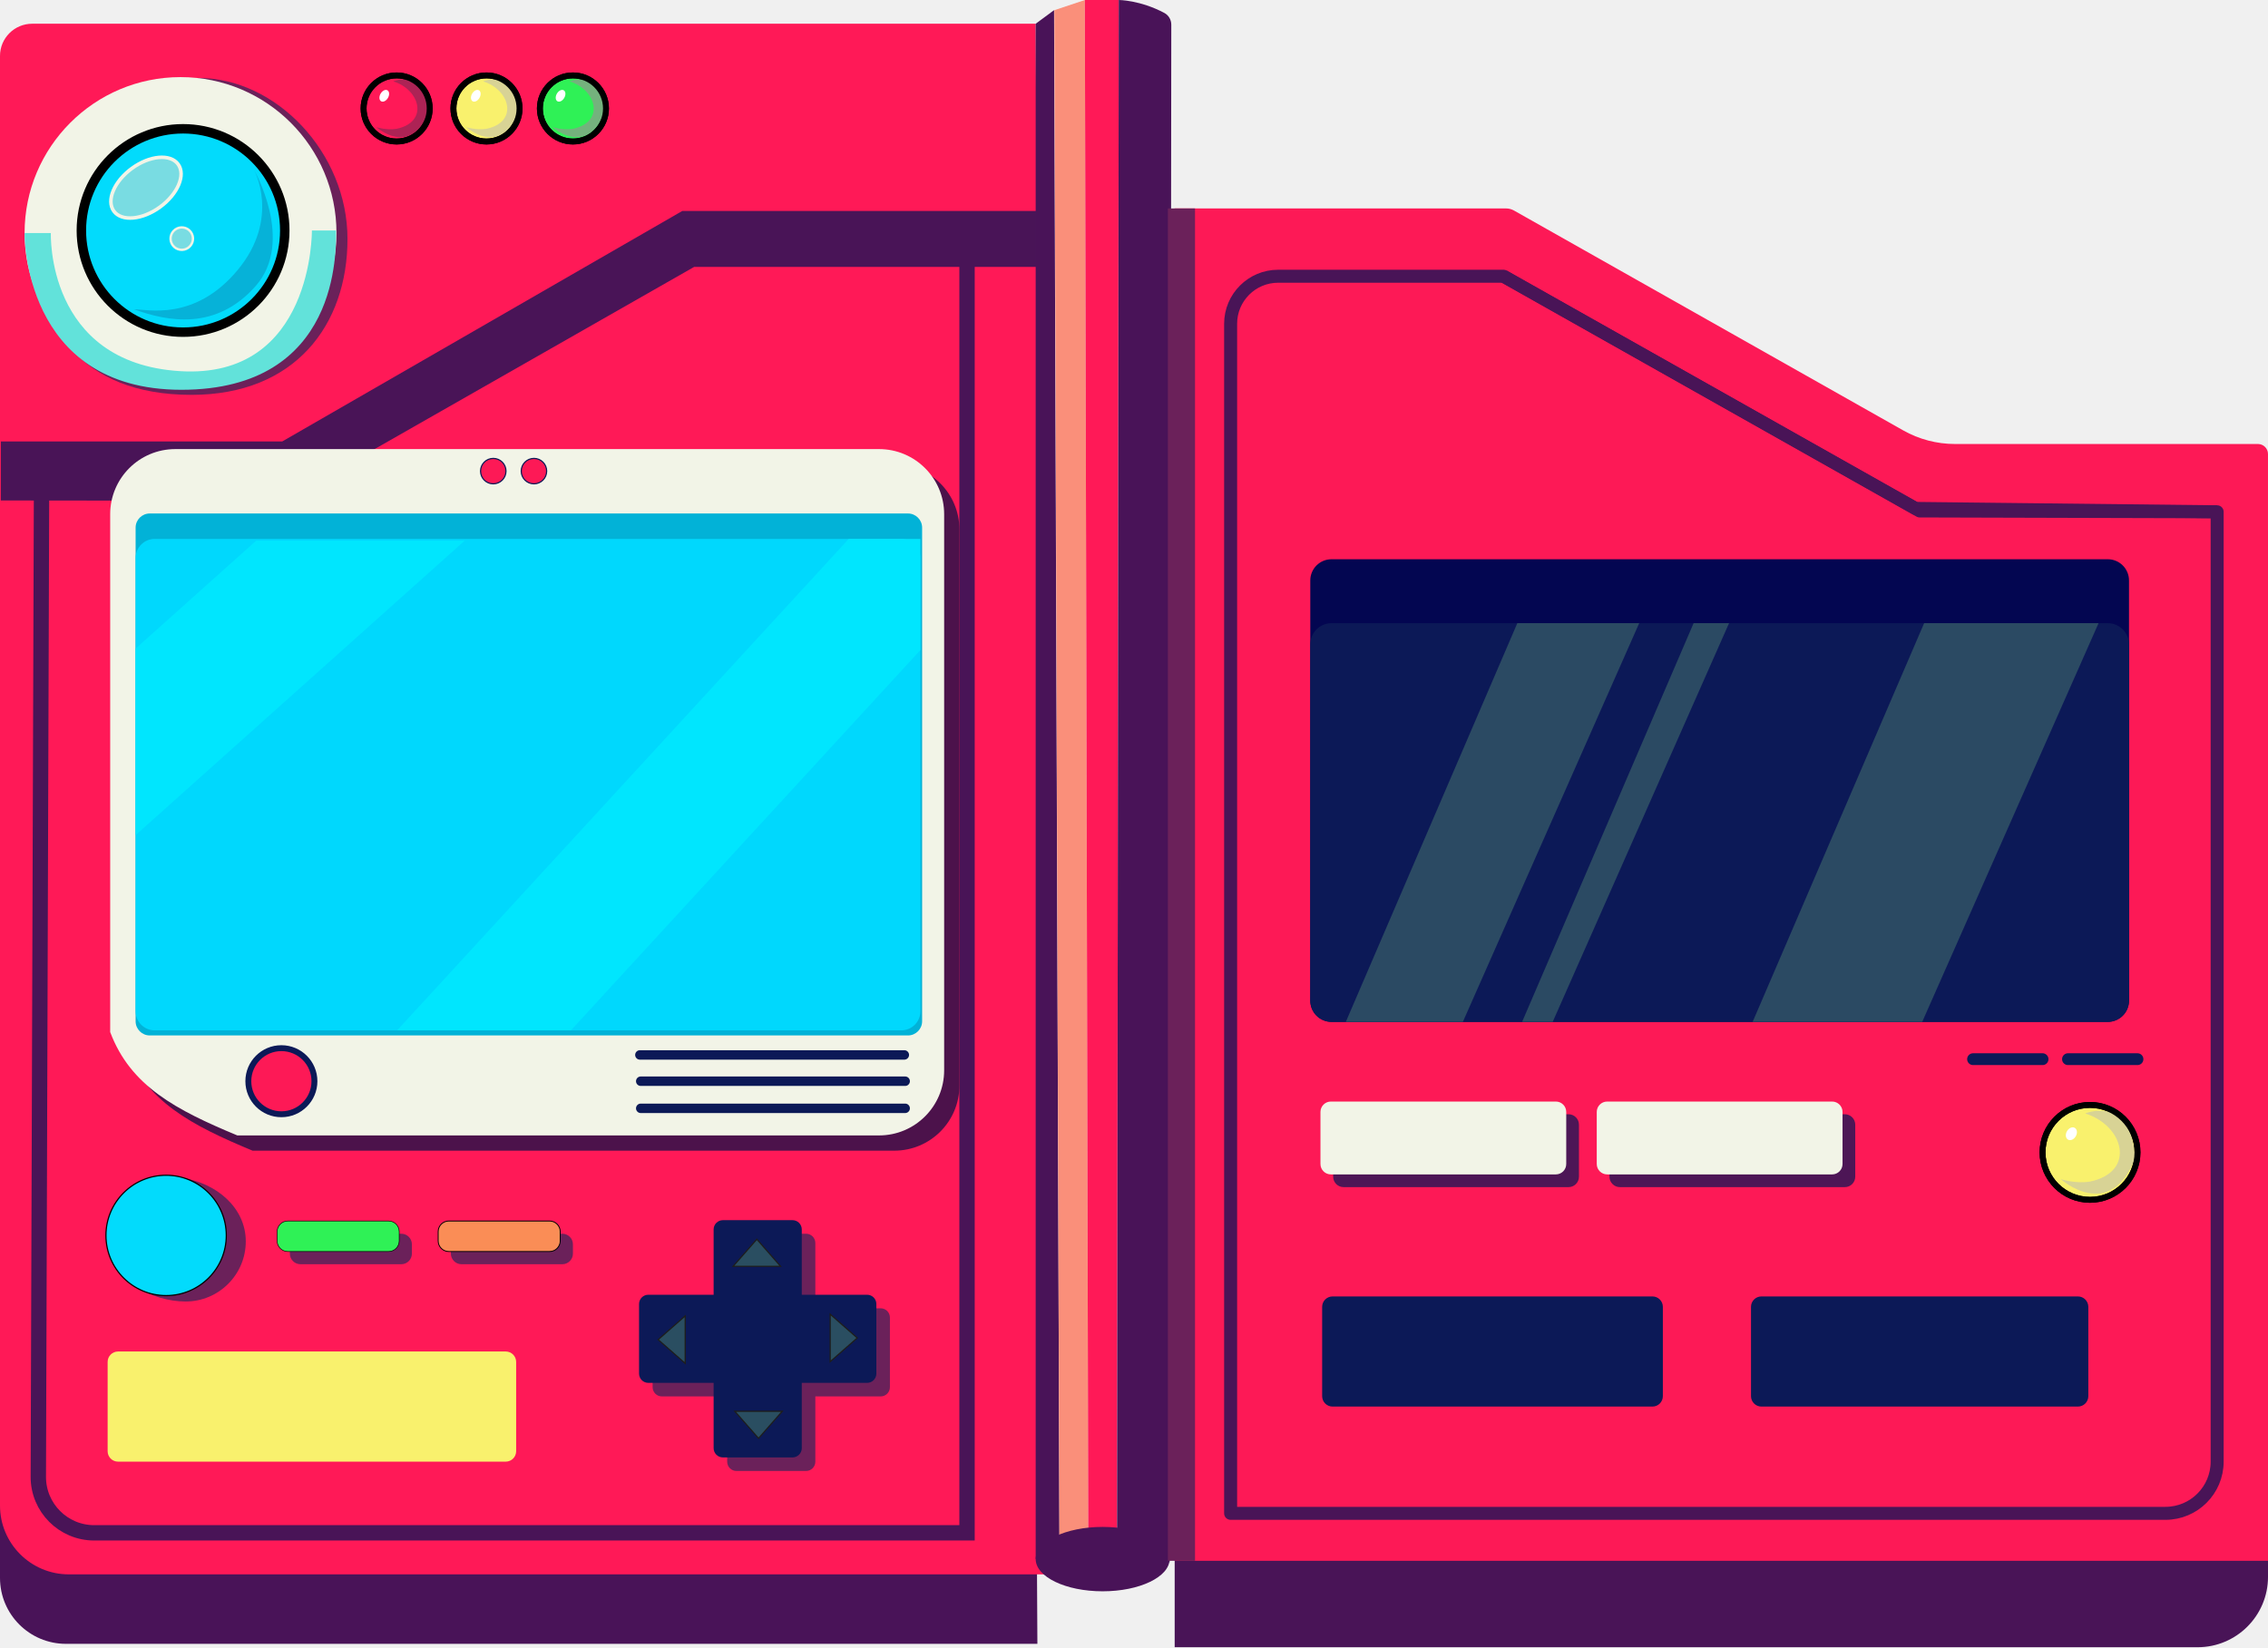
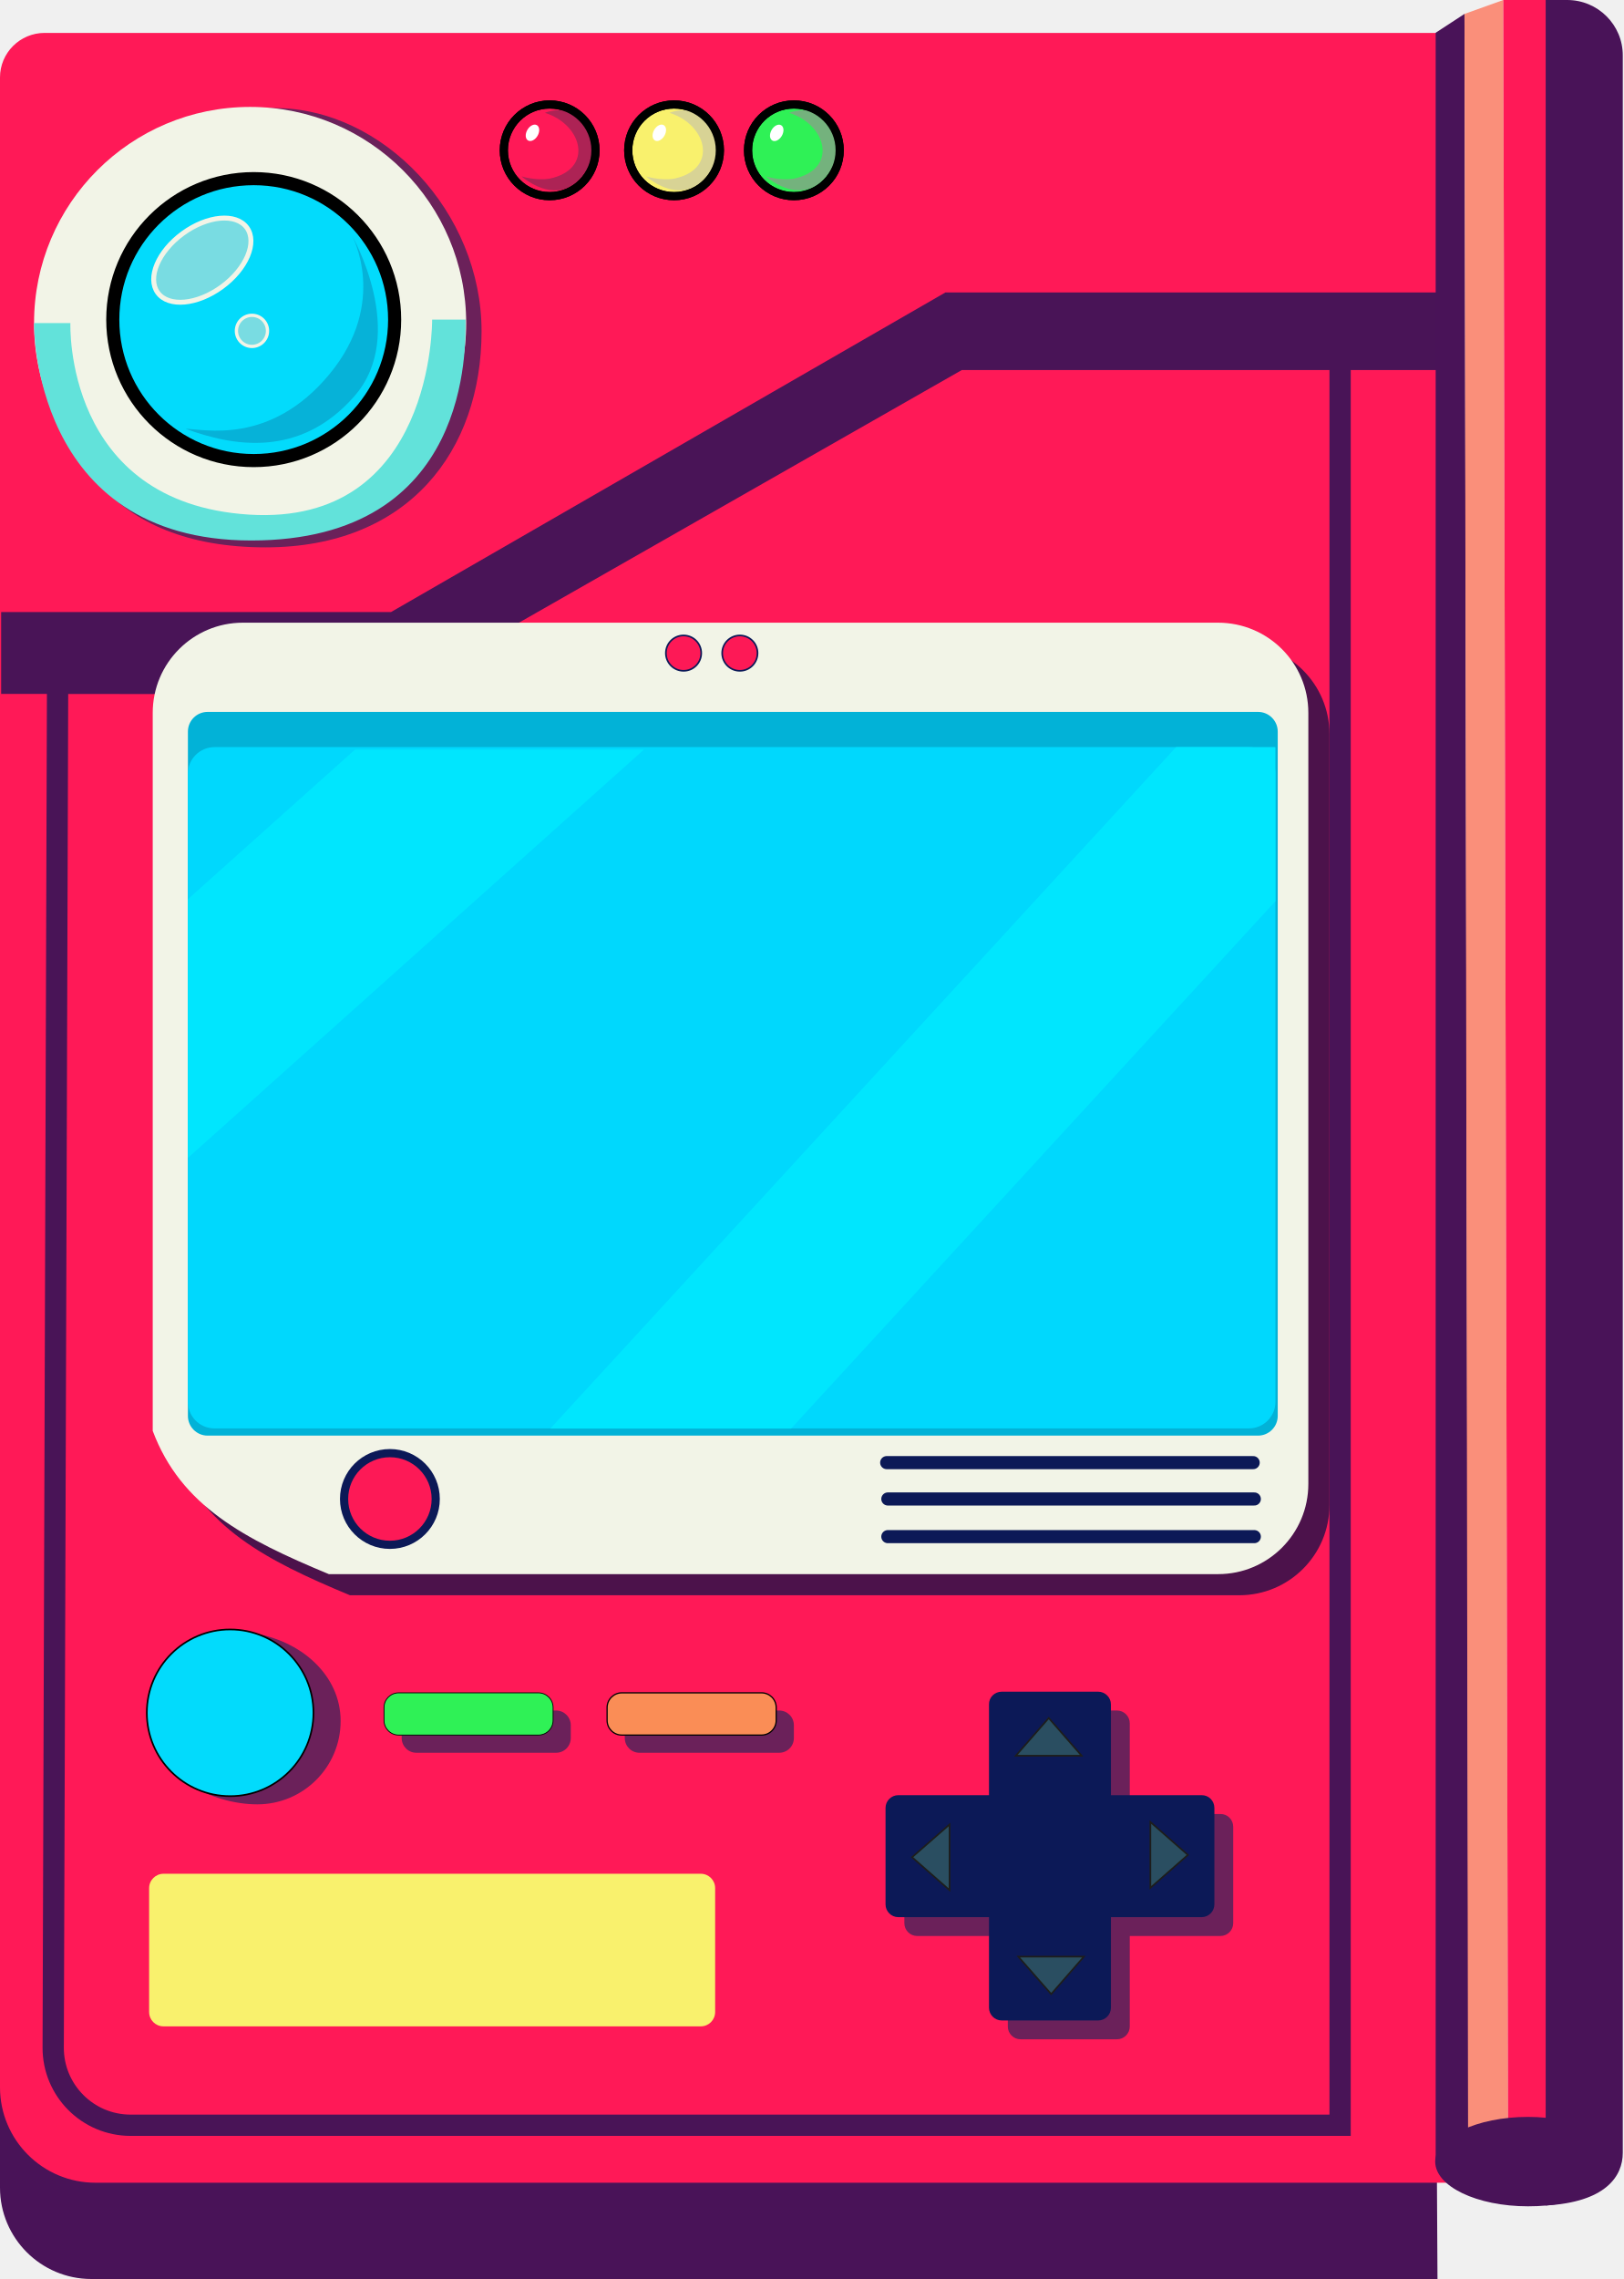
- <svg xmlns="http://www.w3.org/2000/svg" id="pokédex" viewBox="0 0 1920 1394.8">
-   <defs>
-     <style>
-       .cls-1, .cls-2, .cls-3, .cls-4, .cls-5, .cls-6, .cls-7, .cls-8, .cls-9, .cls-10, .cls-11, .cls-12, .cls-13, .cls-14, .cls-15, .cls-16 {
-         stroke-miterlimit: 10;
-       }
- 
-       .cls-1, .cls-2, .cls-6, .cls-7, .cls-8, .cls-10, .cls-12, .cls-16 {
-         stroke: #000;
-       }
- 
-       .cls-1, .cls-2, .cls-7, .cls-8, .cls-14 {
-         stroke-width: 5px;
-       }
- 
-       .cls-1, .cls-17 {
-         fill: #ff1957;
-       }
- 
-       .cls-18 {
-         fill: #fa8f7a;
-       }
- 
-       .cls-2, .cls-19 {
-         fill: #f9f16d;
-       }
- 
-       .cls-20 {
-         fill: #fff;
-       }
- 
-       .cls-21 {
-         fill: #00d8fd;
-       }
- 
-       .cls-22 {
-         fill: #06b2d8;
-       }
- 
-       .cls-3, .cls-4, .cls-23, .cls-8, .cls-24, .cls-13 {
-         fill: none;
-       }
- 
-       .cls-3, .cls-9, .cls-13, .cls-14 {
-         stroke: #0c1957;
-       }
- 
-       .cls-3, .cls-11, .cls-13 {
-         stroke-linecap: round;
-       }
- 
-       .cls-3, .cls-16 {
-         stroke-width: 8px;
-       }
- 
-       .cls-4 {
-         stroke-width: 13px;
-       }
- 
-       .cls-4, .cls-23 {
-         stroke: #491457;
-       }
- 
-       .cls-25 {
-         fill: #74b27d;
-       }
- 
-       .cls-26 {
-         fill: #f2f4e7;
-       }
- 
-       .cls-27 {
-         fill: #6b215a;
-       }
- 
-       .cls-28 {
-         fill: #491358;
-       }
- 
-       .cls-5 {
-         stroke-width: 3px;
-       }
- 
-       .cls-5, .cls-15 {
-         fill: #79dce2;
-         stroke: #f2f4e7;
-       }
- 
-       .cls-29 {
-         fill: #4c124b;
-       }
- 
-       .cls-30 {
-         fill: #ad2355;
-       }
- 
-       .cls-31 {
-         clip-path: url(#clippath-1);
-       }
- 
-       .cls-32 {
-         fill: #d8d395;
-       }
- 
-       .cls-23 {
-         stroke-linejoin: round;
-         stroke-width: 11px;
-       }
- 
-       .cls-6 {
-         stroke-width: .5px;
-       }
- 
-       .cls-6, .cls-7 {
-         fill: #2ff156;
-       }
- 
-       .cls-33 {
-         fill: #0c1957;
-       }
- 
-       .cls-34 {
-         fill: #00e6fe;
-       }
- 
-       .cls-35 {
-         fill: #02b2d7;
-       }
- 
-       .cls-9, .cls-36, .cls-14 {
-         fill: #fd1956;
-       }
- 
-       .cls-37 {
-         fill: #491457;
-       }
- 
-       .cls-10, .cls-16 {
-         fill: #02dbfc;
-       }
- 
-       .cls-11 {
-         fill: #2a4e61;
-         stroke: #1d1d1b;
-       }
- 
-       .cls-38 {
-         fill: #030651;
-       }
- 
-       .cls-39 {
-         fill: #2b4a63;
-       }
- 
-       .cls-40 {
-         fill: #62e2da;
-       }
- 
-       .cls-12 {
-         fill: #fa8d56;
-         stroke-width: .75px;
-       }
- 
-       .cls-41 {
-         fill: #4d1656;
-       }
- 
-       .cls-13 {
-         stroke-width: 10px;
-       }
- 
-       .cls-15 {
-         stroke-width: 2px;
-       }
-     </style>
-     <clipPath id="clippath-1">
-       <rect class="cls-24" x="1109.24" y="527.69" width="693.09" height="337.6" rx="17.97" ry="17.97" />
-     </clipPath>
-   </defs>
-   <g id="bg_gauche" data-name="bg gauche">
-     <g id="_1" data-name="1">
-       <path class="cls-28" d="M871.03,78.92H24.83c-13.72,0-24.83,11.12-24.83,24.83V1336.1c0,30.83,24.99,55.83,55.83,55.83H878.21l-6.37-1159.28-.81-153.72Z" />
+ <svg xmlns="http://www.w3.org/2000/svg" version="1.1" id="Left" x="0px" y="0px" viewBox="0 0 991.6 1391.9" style="enable-background:new 0 0 991.6 1391.9;" xml:space="preserve">
+   <style type="text/css">
+ 	.st0{fill:#491358;}
+ 	.st1{fill:#FF1957;}
+ 	.st2{fill:#491457;}
+ 	.st3{fill:none;stroke:#491457;stroke-width:13;stroke-miterlimit:10;}
+ 	.st4{fill:#2FF156;stroke:#000000;stroke-width:5;stroke-miterlimit:10;}
+ 	.st5{fill:#74B27D;}
+ 	.st6{fill:none;stroke:#000000;stroke-width:5;stroke-miterlimit:10;}
+ 	.st7{fill:#FFFFFF;}
+ 	.st8{fill:#F9F16D;stroke:#000000;stroke-width:5;stroke-miterlimit:10;}
+ 	.st9{fill:#D8D395;}
+ 	.st10{fill:#FF1957;stroke:#000000;stroke-width:5;stroke-miterlimit:10;}
+ 	.st11{fill:#AD2355;}
+ 	.st12{fill:#6B215A;}
+ 	.st13{fill:#F2F4E7;}
+ 	.st14{fill:#62E2DA;}
+ 	.st15{fill:#02DBFC;stroke:#000000;stroke-width:8;stroke-miterlimit:10;}
+ 	.st16{fill:#06B2D8;}
+ 	.st17{fill:#79DCE2;stroke:#F2F4E7;stroke-width:2;stroke-miterlimit:10;}
+ 	.st18{fill:#79DCE2;stroke:#F2F4E7;stroke-width:3;stroke-miterlimit:10;}
+ 	.st19{fill:#02DBFC;stroke:#000000;stroke-miterlimit:10;}
+ 	.st20{fill:#2FF156;stroke:#000000;stroke-width:0.5;stroke-miterlimit:10;}
+ 	.st21{fill:#FA8D56;stroke:#000000;stroke-width:0.75;stroke-miterlimit:10;}
+ 	.st22{fill:#F9F16D;}
+ 	.st23{fill:#0C1957;}
+ 	.st24{fill:#2A4E61;stroke:#1D1D1B;stroke-linecap:round;stroke-miterlimit:10;}
+ 	.st25{fill:#4C124B;}
+ 	.st26{fill:#FD1956;stroke:#0C1957;stroke-width:5;stroke-miterlimit:10;}
+ 	.st27{fill:#FD1956;stroke:#0C1957;stroke-miterlimit:10;}
+ 	.st28{fill:none;stroke:#0C1957;stroke-width:8;stroke-linecap:round;stroke-miterlimit:10;}
+ 	.st29{fill:#02B2D7;}
+ 	.st30{fill:#00D8FD;}
+ 	.st31{fill:#00E6FE;}
+ 	.st32{fill:#FA8F7A;}
+ </style>
+   <g id="bg_gauche">
+     <g id="_1">
+       <path class="st0" d="M871,78.9H24.8C11.1,78.9,0,90,0,103.8v1232.3c0,30.8,25,55.8,55.8,55.8h822.4l-6.4-1159.3L871,78.9L871,78.9    z" />
    </g>
-     <g id="_1-2" data-name="1">
-       <path class="cls-17" d="M876.77,20.09H27.26C12.21,20.09,0,32.3,0,47.35V1274.84c0,32.17,26.08,58.26,58.26,58.26H883.95l-6.37-1159.28-.81-153.72Z" />
+     <g id="_1-2">
+       <path class="st1" d="M876.8,20.1H27.3C12.2,20.1,0,32.3,0,47.3v1227.5c0,32.2,26.1,58.3,58.3,58.3H884l-6.4-1159.3l0.2-153.7    L876.8,20.1z" />
    </g>
-     <polygon id="_2" data-name="2" class="cls-37" points="877.49 178.65 577.58 178.65 238.92 373.81 .72 373.81 .69 423.78 240.36 424.04 587.62 226.01 877.49 226.01 877.49 178.65" />
-     <path class="cls-4" d="M818.65,220.27V1297.94H79.77c-26.2,0-47.42-21.28-47.33-47.48l2.72-836.46" />
+     <polygon id="_2" class="st2" points="877.5,178.6 577.6,178.6 238.9,373.8 0.7,373.8 0.7,423.8 240.4,424 587.6,226 877.5,226  " />
+     <path class="st3" d="M818.7,220.3v1077.7H79.8c-26.2,0-47.4-21.3-47.3-47.5L35.2,414" />
  </g>
-   <g id="btn_vert" data-name="btn vert">
-     <circle class="cls-7" cx="485.02" cy="91.84" r="27.98" />
-     <path class="cls-25" d="M482.15,68.88c22.96,7.17,30.13,34.44,2.87,40.18-8.61,1.43-17.22-1.43-17.22-1.43,0,0,28.7,25.83,43.77-12.2-2.15-38.03-29.42-26.55-29.42-26.55Z" />
-     <circle class="cls-8" cx="485.02" cy="91.84" r="27.98" />
-     <ellipse class="cls-20" cx="474.55" cy="81.1" rx="5.36" ry="3.59" transform="translate(167.04 451.52) rotate(-60)" />
+   <g id="btn_vert">
+     <circle class="st4" cx="485" cy="91.8" r="28" />
+     <path class="st5" d="M482.1,68.9c23,7.2,30.1,34.4,2.9,40.2c-8.6,1.4-17.2-1.4-17.2-1.4s28.7,25.8,43.8-12.2   C509.4,57.4,482.1,68.9,482.1,68.9L482.1,68.9z" />
+     <circle class="st6" cx="485" cy="91.8" r="28" />
+     <ellipse transform="matrix(0.5 -0.866 0.866 0.5 167.0422 451.5209)" class="st7" cx="474.5" cy="81.1" rx="5.4" ry="3.6" />
  </g>
-   <g id="btn_jaune" data-name="btn jaune">
-     <circle class="cls-2" cx="411.84" cy="91.84" r="27.98" />
-     <path class="cls-32" d="M408.97,68.88c22.96,7.17,30.13,34.44,2.87,40.18-8.61,1.43-17.22-1.43-17.22-1.43,0,0,28.7,25.83,43.77-12.2-2.15-38.03-29.42-26.55-29.42-26.55Z" />
-     <circle class="cls-8" cx="411.84" cy="91.84" r="27.98" />
-     <ellipse class="cls-20" cx="402.8" cy="81.1" rx="5.36" ry="3.59" transform="translate(131.16 389.39) rotate(-60)" />
+   <g id="btn_jaune">
+     <circle class="st8" cx="411.8" cy="91.8" r="28" />
+     <path class="st9" d="M409,68.9c23,7.2,30.1,34.4,2.9,40.2c-8.6,1.4-17.2-1.4-17.2-1.4s28.7,25.8,43.8-12.2   C436.2,57.4,409,68.9,409,68.9L409,68.9z" />
+     <circle class="st6" cx="411.8" cy="91.8" r="28" />
+     <ellipse transform="matrix(0.5 -0.866 0.866 0.5 131.1583 389.3829)" class="st7" cx="402.8" cy="81.1" rx="5.4" ry="3.6" />
  </g>
-   <g id="btn_rouge" data-name="btn rouge">
-     <circle class="cls-1" cx="335.78" cy="91.84" r="27.98" />
-     <path class="cls-30" d="M332.91,68.88c22.96,7.17,30.13,34.44,2.87,40.18-8.61,1.43-17.22-1.43-17.22-1.43,0,0,28.7,25.83,43.77-12.2-2.15-38.03-29.42-26.55-29.42-26.55Z" />
-     <circle class="cls-8" cx="335.78" cy="91.84" r="27.98" />
-     <ellipse class="cls-20" cx="325.31" cy="81.1" rx="5.36" ry="3.59" transform="translate(92.42 322.28) rotate(-60)" />
+   <g id="btn_rouge">
+     <circle class="st10" cx="335.8" cy="91.8" r="28" />
+     <path class="st11" d="M332.9,68.9c23,7.2,30.1,34.4,2.9,40.2c-8.6,1.4-17.2-1.4-17.2-1.4s28.7,25.8,43.8-12.2   C360.2,57.4,332.9,68.9,332.9,68.9L332.9,68.9z" />
+     <circle class="st6" cx="335.8" cy="91.8" r="28" />
+     <ellipse transform="matrix(0.5 -0.866 0.866 0.5 92.4173 322.2781)" class="st7" cx="325.3" cy="81.1" rx="5.4" ry="3.6" />
  </g>
-   <g id="lentille_bleu" data-name="lentille bleu">
-     <path id="Ombre" class="cls-27" d="M294.17,202.33c0,72.91-44.47,132.02-132.02,132.02-94.71,0-132.02-59.11-132.02-132.02S94.98,66.01,167.89,66.01c66.01,0,126.28,63.41,126.28,136.32Z" />
-     <circle class="cls-26" cx="152.83" cy="197.31" r="132.02" />
-     <path class="cls-40" d="M20.81,197.31h22.24s-4.3,109.78,109.06,116.95c113.36,7.17,111.93-119.1,111.93-119.1h20.41c0,15.78,3.98,134.89-130.91,134.89S20.81,197.31,20.81,197.31Z" />
-     <circle class="cls-16" cx="154.98" cy="195.16" r="86.1" />
-     <path class="cls-22" d="M113.39,261.86c10.61,0,51.54,10.61,87.92-33.35,36.38-43.96,13.64-84.89,13.64-84.89,0,0,34.86,60.63,1.52,98.53-33.35,37.9-74.28,30.32-103.08,19.71Z" />
-     <ellipse class="cls-15" cx="153.88" cy="202.05" rx="9.5" ry="9.49" transform="translate(-89.55 129.64) rotate(-36.14)" />
-     <ellipse class="cls-5" cx="123.59" cy="158.91" rx="33.7" ry="20.24" transform="translate(-69.94 103.48) rotate(-36.14)" />
+   <g id="lentille_bleu">
+     <path id="Ombre" class="st12" d="M294.2,202.3c0,72.9-44.5,132-132,132c-94.7,0-132-59.1-132-132S95,66,167.9,66   C233.9,66,294.2,129.4,294.2,202.3L294.2,202.3z" />
+     <circle class="st13" cx="152.8" cy="197.3" r="132" />
+     <path class="st14" d="M20.8,197.3H43c0,0-4.3,109.8,109.1,117S264,195.2,264,195.2h20.4c0,15.8,4,134.9-130.9,134.9   S20.8,197.3,20.8,197.3z" />
+     <circle class="st15" cx="155" cy="195.2" r="86.1" />
+     <path class="st16" d="M113.4,261.9c10.6,0,51.5,10.6,87.9-33.4s13.6-84.9,13.6-84.9s34.9,60.6,1.5,98.5   C183.1,280,142.2,272.5,113.4,261.9z" />
+     <ellipse transform="matrix(0.8076 -0.5898 0.5898 0.8076 -89.5562 129.6335)" class="st17" cx="153.9" cy="202.1" rx="9.5" ry="9.5" />
+     <ellipse transform="matrix(0.8076 -0.5898 0.5898 0.8076 -69.9461 103.4673)" class="st18" cx="123.6" cy="158.9" rx="33.7" ry="20.2" />
  </g>
-   <g id="bouton_bleu_gauche" data-name="bouton bleu gauche">
-     <path class="cls-27" d="M208.07,1051.12c0,28.13-22.81,50.94-50.94,50.94s-62.42-17.78-62.42-45.92,30.98-62.81,58.83-58.83c30.13,4.3,54.53,25.68,54.53,53.81Z" />
-     <circle class="cls-10" cx="140.63" cy="1046.1" r="50.94" />
+   <g id="bouton_bleu_gauche">
+     <path class="st12" d="M208.1,1051.1c0,28.1-22.8,50.9-50.9,50.9s-62.4-17.8-62.4-45.9s31-62.8,58.8-58.8   C183.7,1001.6,208.1,1023,208.1,1051.1L208.1,1051.1z" />
+     <circle class="st19" cx="140.6" cy="1046.1" r="50.9" />
  </g>
-   <g id="Bouton_vert" data-name="Bouton vert">
-     <rect id="vert_ombre_bouton" data-name="vert ombre bouton" class="cls-27" x="245.38" y="1044.66" width="103.32" height="25.83" rx="9" ry="9" />
-     <rect id="bouton_vert" data-name="bouton vert" class="cls-6" x="234.62" y="1033.9" width="103.32" height="25.83" rx="9" ry="9" />
+   <g id="Bouton_vert">
+     <path id="vert_ombre_bouton" class="st12" d="M254.4,1044.7h85.3c5,0,9,4,9,9v7.8c0,5-4,9-9,9h-85.3c-5,0-9-4-9-9v-7.8   C245.4,1048.7,249.4,1044.7,254.4,1044.7z" />
+     <path id="bouton_vert" class="st20" d="M243.6,1033.9h85.3c5,0,9,4,9,9v7.8c0,5-4,9-9,9h-85.3c-5,0-9-4-9-9v-7.8   C234.6,1037.9,238.6,1033.9,243.6,1033.9z" />
  </g>
-   <g id="bouton_orange" data-name="bouton orange">
-     <rect id="orange_ombre_bouton" data-name="orange ombre bouton" class="cls-27" x="381.7" y="1044.66" width="103.32" height="25.83" rx="9" ry="9" />
-     <rect id="bouton_orange-2" data-name="bouton orange" class="cls-12" x="370.94" y="1033.9" width="103.32" height="25.83" rx="9" ry="9" />
+   <g id="bouton_orange">
+     <path id="orange_ombre_bouton" class="st12" d="M390.7,1044.7H476c5,0,9,4,9,9v7.8c0,5-4,9-9,9h-85.3c-5,0-9-4-9-9v-7.8   C381.7,1048.7,385.7,1044.7,390.7,1044.7z" />
+     <path id="bouton_orange-2" class="st21" d="M379.9,1033.9h85.3c5,0,9,4,9,9v7.8c0,5-4,9-9,9h-85.3c-5,0-9-4-9-9v-7.8   C370.9,1037.9,375,1033.9,379.9,1033.9z" />
  </g>
-   <rect id="Gros_pad_jaune" data-name="Gros pad jaune" class="cls-19" x="91.12" y="1144.39" width="345.83" height="93.27" rx="8.82" ry="8.82" />
+   <path id="Gros_pad_jaune" class="st22" d="M99.9,1144.4h328.2c4.9,0,8.8,3.9,8.8,8.8v75.6c0,4.9-3.9,8.8-8.8,8.8H99.9  c-4.9,0-8.8-3.9-8.8-8.8v-75.6C91.1,1148.3,95.1,1144.4,99.9,1144.4z" />
  <g id="croix">
-     <rect id="ombre_horizontal" data-name="ombre horizontal" class="cls-27" x="615.61" y="1044.66" width="74.62" height="200.9" rx="7.85" ry="7.85" transform="translate(1798.03 492.2) rotate(90)" />
-     <rect id="ombre_verticale" data-name="ombre verticale" class="cls-27" x="615.61" y="1044.66" width="74.62" height="200.9" rx="7.85" ry="7.85" />
-     <rect id="horizontal" class="cls-33" x="604.13" y="1033.18" width="74.62" height="200.9" rx="7.85" ry="7.85" transform="translate(1775.07 492.2) rotate(90)" />
-     <rect id="vertical" class="cls-33" x="604.13" y="1033.18" width="74.62" height="200.9" rx="7.85" ry="7.85" />
-     <polygon class="cls-11" points="640.72 1049.35 620.62 1072.26 660.81 1072.26 640.72 1049.35" />
-     <polygon class="cls-11" points="725.72 1132.91 702.81 1112.82 702.81 1153 725.72 1132.91" />
-     <polygon class="cls-11" points="642.15 1217.92 662.25 1195.01 622.06 1195.01 642.15 1217.92" />
-     <polygon class="cls-11" points="557.15 1134.35 580.06 1154.44 580.06 1114.26 557.15 1134.35" />
+     <path id="ombre_horizontal" class="st12" d="M753.4,1115.7v58.9c0,4.3-3.5,7.8-7.8,7.8H560.3c-4.3,0-7.8-3.5-7.8-7.8v-58.9   c0-4.3,3.5-7.8,7.8-7.8h185.2C749.9,1107.8,753.4,1111.3,753.4,1115.7z" />
+     <path id="ombre_verticale" class="st12" d="M623.5,1044.7h58.9c4.3,0,7.8,3.5,7.8,7.8v185.2c0,4.3-3.5,7.8-7.8,7.8h-58.9   c-4.3,0-7.8-3.5-7.8-7.8v-185.2C615.6,1048.2,619.1,1044.7,623.5,1044.7z" />
+     <path id="horizontal" class="st23" d="M741.9,1104.2v58.9c0,4.3-3.5,7.8-7.8,7.8H548.8c-4.3,0-7.8-3.5-7.8-7.8v-58.9   c0-4.3,3.5-7.8,7.8-7.8H734C738.4,1096.3,741.9,1099.8,741.9,1104.2z" />
+     <path id="vertical" class="st23" d="M612,1033.2h58.9c4.3,0,7.8,3.5,7.8,7.8v185.2c0,4.3-3.5,7.8-7.8,7.8H612   c-4.3,0-7.8-3.5-7.8-7.8V1041C604.1,1036.7,607.6,1033.2,612,1033.2z" />
+     <polygon class="st24" points="640.7,1049.3 620.6,1072.3 660.8,1072.3  " />
+     <polygon class="st24" points="725.7,1132.9 702.8,1112.8 702.8,1153  " />
+     <polygon class="st24" points="642.2,1217.9 662.2,1195 622.1,1195  " />
+     <polygon class="st24" points="557.2,1134.3 580.1,1154.4 580.1,1114.3  " />
  </g>
-   <g id="compo_pokémon" data-name="compo pokémon">
-     <path id="_pokémon_ombre" data-name=" pokémon ombre" class="cls-29" d="M812.2,448.31v470.9c0,30.45-24.68,55.13-55.13,55.13H213.81c-51.66-21.52-90.4-41.61-107.62-87.53V448.31c0-30.45,24.68-55.13,55.13-55.13H757.07c30.45,0,55.13,24.68,55.13,55.13Z" />
-     <path id="cadre_pokémon" data-name="cadre pokémon" class="cls-26" d="M799.28,435.4v470.9c0,30.45-24.68,55.13-55.13,55.13H200.9c-51.66-21.52-90.4-41.61-107.62-87.53V435.4c0-30.45,24.68-55.13,55.13-55.13H744.15c30.45,0,55.13,24.68,55.13,55.13Z" />
-     <circle class="cls-14" cx="238.21" cy="915.52" r="27.98" />
-     <circle class="cls-9" cx="417.58" cy="398.92" r="10.76" />
-     <circle class="cls-9" cx="452.02" cy="398.92" r="10.76" />
+   <g id="compo_pokémon">
+     <path id="_pokémon_ombre" class="st25" d="M812.2,448.3v470.9c0,30.5-24.7,55.1-55.1,55.1H213.8c-51.7-21.5-90.4-41.6-107.6-87.5   V448.3c0-30.5,24.7-55.1,55.1-55.1h595.8C787.5,393.2,812.2,417.9,812.2,448.3z" />
+     <path id="cadre_pokémon" class="st13" d="M799.3,435.4v470.9c0,30.5-24.7,55.1-55.1,55.1H200.9c-51.7-21.5-90.4-41.6-107.6-87.5   V435.4c0-30.5,24.7-55.1,55.1-55.1h595.7C774.6,380.3,799.3,404.9,799.3,435.4z" />
+     <circle class="st26" cx="238.2" cy="915.5" r="28" />
+     <circle class="st27" cx="417.6" cy="398.9" r="10.8" />
+     <circle class="st27" cx="452" cy="398.9" r="10.8" />
    <g id="micro">
-       <line class="cls-3" x1="541.7" y1="893.27" x2="765.56" y2="893.27" />
-       <line class="cls-3" x1="542.42" y1="915.52" x2="766.28" y2="915.52" />
-       <line class="cls-3" x1="542.42" y1="938.48" x2="766.28" y2="938.48" />
+       <line class="st28" x1="541.7" y1="893.3" x2="765.6" y2="893.3" />
+       <line class="st28" x1="542.4" y1="915.5" x2="766.3" y2="915.5" />
+       <line class="st28" x1="542.4" y1="938.5" x2="766.3" y2="938.5" />
    </g>
-     <rect id="ombre_haut_ecran" data-name="ombre haut ecran" class="cls-35" x="114.8" y="434.8" width="665.83" height="441.97" rx="12" ry="12" />
-     <rect id="ecran" class="cls-21" x="114.8" y="456.32" width="664.39" height="416.14" rx="16.21" ry="16.21" />
-     <path id="reflet_2" data-name="reflet 2" class="cls-34" d="M483.3,872.47l295.89-322.06v-93.78c0-.17-.14-.3-.3-.3h-60.39l-382.32,416.14h147.13Z" />
-     <polygon id="reflet_1" data-name="reflet 1" class="cls-34" points="114.8 707.16 393.44 457.76 216.95 457.76 114.8 549.19 114.8 707.16" />
+     <path id="ombre_haut_ecran" class="st29" d="M126.8,434.8h641.8c6.6,0,12,5.4,12,12v418c0,6.6-5.4,12-12,12H126.8   c-6.6,0-12-5.4-12-12v-418C114.8,440.2,120.2,434.8,126.8,434.8z" />
+     <path id="ecran" class="st30" d="M131,456.3h632c9,0,16.2,7.3,16.2,16.2v383.7c0,9-7.3,16.2-16.2,16.2H131c-9,0-16.2-7.3-16.2-16.2   V472.5C114.8,463.6,122.1,456.3,131,456.3z" />
+     <path id="reflet_2" class="st31" d="M483.3,872.5l295.9-322.1v-93.8c0-0.2-0.1-0.3-0.3-0.3h-60.4L336.2,872.5H483.3L483.3,872.5z" />
+     <polygon id="reflet_1" class="st31" points="114.8,707.2 393.4,457.8 216.9,457.8 114.8,549.2  " />
  </g>
-   <g id="barre_milieu" data-name="barre milieu">
-     <polygon class="cls-28" points="876.77 20.09 892.32 8.61 896.86 1302.96 876.77 1320.18 876.77 20.09" />
-     <polygon class="cls-18" points="896.86 1308.7 921.26 1294.35 918.39 0 892.56 8.61 896.86 1308.7" />
-     <polygon class="cls-17" points="921.26 1294.35 945.65 1297.22 947.09 0 918.39 0 921.26 1294.35" />
-     <path class="cls-28" d="M947.09,0s17.94,0,38.53,10.92c3.68,1.95,5.95,5.8,5.95,9.97-.08,104.85-1.43,1302.16-1.43,1302.16,0,0-20.09-25.83-44.48-25.83,0-51.66,1.43-1297.22,1.43-1297.22Z" />
-     <ellipse class="cls-28" cx="933.45" cy="1320.18" rx="56.68" ry="27.26" />
+   <g id="barre_milieu">
+     <polygon class="st0" points="877.1,20 894.7,8.5 897.2,1302.9 877.1,1320.1  " />
+     <polygon class="st32" points="896.9,1308.7 921.3,1294.3 918.4,0 894.7,8.5  " />
+     <polygon class="st1" points="921.3,1294.3 945.7,1297.2 947.1,0 918.4,0  " />
+     <path class="st0" d="M933.5,1292.9c31.3,0,46.7,12.2,46.7,27.3c0,17.2-15.4,27.3-46.7,27.3s-56.7-12.2-56.7-27.3   S902.1,1292.9,933.5,1292.9z" />
  </g>
-   <g id="bg_droit" data-name="bg droit">
-     <path id="ombre_bg_droit" data-name="ombre bg droit" class="cls-37" d="M994.44,249.69h284.13l332.62,187.94c13.36,7.55,28.45,11.52,43.8,11.52h265.02v886.05c0,32.91-26.68,59.6-59.6,59.6H994.44V249.69Z" />
-     <path id="bg_droit-2" data-name="bg droit" class="cls-36" d="M994.44,176.5h280.56c2.33,0,4.63,.6,6.66,1.75l329.52,186.19c13.36,7.55,28.45,11.52,43.8,11.52h256.52c4.69,0,8.49,3.8,8.49,8.49v937.16H994.44V176.5Z" />
-     <path class="cls-23" d="M1272.83,233.9l348.7,196.59,255.43,2.87v804.28c0,24.18-19.61,43.79-43.79,43.79h-791.37V274.15c0-22.23,18.02-40.25,40.25-40.25h190.78Z" />
-     <polyline class="cls-23" points="1272.83 233.9 1625.11 432.65 1876.95 433.36" />
-   </g>
-   <rect class="cls-27" x="988.7" y="176.5" width="22.96" height="1145.11" />
-   <g id="screen_info" data-name="screen info">
-     <rect class="cls-38" x="1109.24" y="473.54" width="693.09" height="391.75" rx="17.97" ry="17.97" />
-     <rect class="cls-33" x="1109.24" y="527.69" width="693.09" height="337.6" rx="17.97" ry="17.97" />
-     <g class="cls-31">
-       <polygon class="cls-39" points="1633 518.13 1482.33 868.48 1627.26 865.29 1779.37 521.32 1633 518.13" />
-       <polygon class="cls-39" points="1437.85 518.13 1287.17 868.48 1314.44 865.29 1466.55 521.32 1437.85 518.13" />
-       <polygon class="cls-39" points="1288.61 518.13 1137.94 868.48 1238.39 865.29 1390.49 521.32 1288.61 518.13" />
-     </g>
-   </g>
-   <rect id="Gros_pad_jaune-2" data-name="Gros pad jaune" class="cls-33" x="1482.33" y="1097.76" width="285.56" height="93.27" rx="8.82" ry="8.82" />
-   <rect id="Gros_pad_jaune-3" data-name="Gros pad jaune" class="cls-33" x="1119.28" y="1097.76" width="288.43" height="93.27" rx="8.82" ry="8.82" />
-   <g id="bouton_blanc_droit" data-name="bouton blanc droit">
-     <rect id="Gros_pad_jaune-4" data-name="Gros pad jaune" class="cls-41" x="1128.61" y="943.5" width="208.07" height="61.7" rx="8.82" ry="8.82" />
-     <rect id="Gros_pad_jaune-5" data-name="Gros pad jaune" class="cls-26" x="1117.85" y="932.74" width="208.07" height="61.7" rx="8.82" ry="8.82" />
-   </g>
-   <g id="bouton_blanc_gauche" data-name="bouton blanc gauche">
-     <rect id="Gros_pad_jaune-6" data-name="Gros pad jaune" class="cls-41" x="1362.51" y="943.5" width="208.07" height="61.7" rx="8.82" ry="8.82" />
-     <rect id="Gros_pad_jaune-7" data-name="Gros pad jaune" class="cls-26" x="1351.75" y="932.74" width="208.07" height="61.7" rx="8.82" ry="8.82" />
-   </g>
-   <g id="btn_jaune-2" data-name="btn jaune">
-     <circle class="cls-2" cx="1769.33" cy="975.78" r="40.18" />
-     <path class="cls-32" d="M1765.21,942.82c32.97,10.3,43.27,49.45,4.12,57.69-12.36,2.06-24.73-2.06-24.73-2.06,0,0,41.21,37.09,62.84-17.51-3.09-54.6-42.24-38.12-42.24-38.12Z" />
-     <circle class="cls-8" cx="1769.33" cy="975.78" r="40.18" />
-     <ellipse class="cls-20" cx="1753.54" cy="960" rx="5.74" ry="4.3" transform="translate(45.39 1998.61) rotate(-60)" />
-   </g>
-   <line class="cls-13" x1="1750.67" y1="896.86" x2="1809.51" y2="896.86" />
-   <line class="cls-13" x1="1670.31" y1="896.86" x2="1729.15" y2="896.86" />
+   <path class="st0" d="M957.4,0h-13.1v1343.6v3.4c36.5-2,47.1-17.7,47.1-32.2V34C991.5,15.2,976.2,0,957.4,0z" />
</svg>
